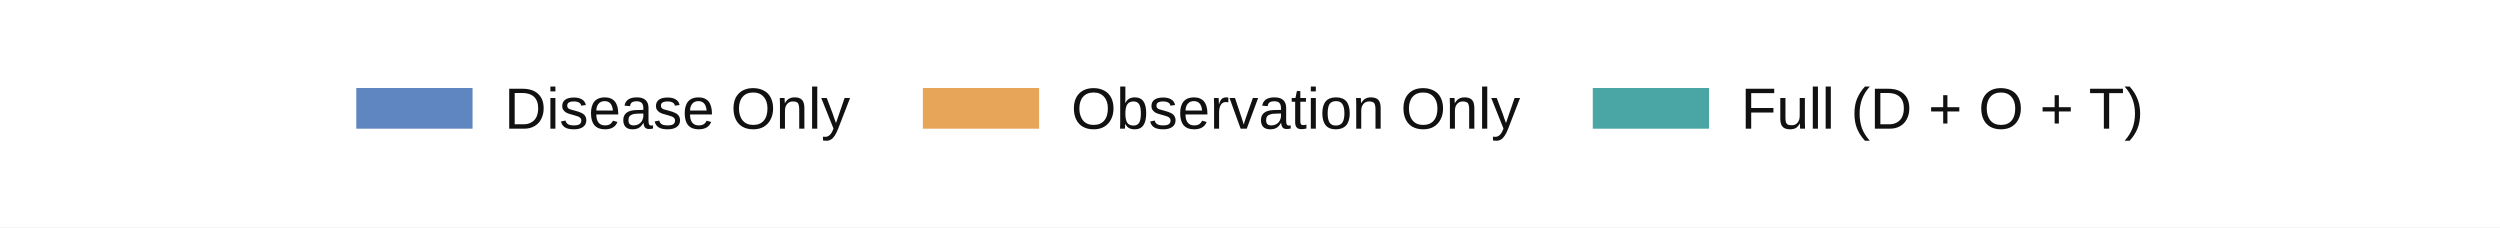
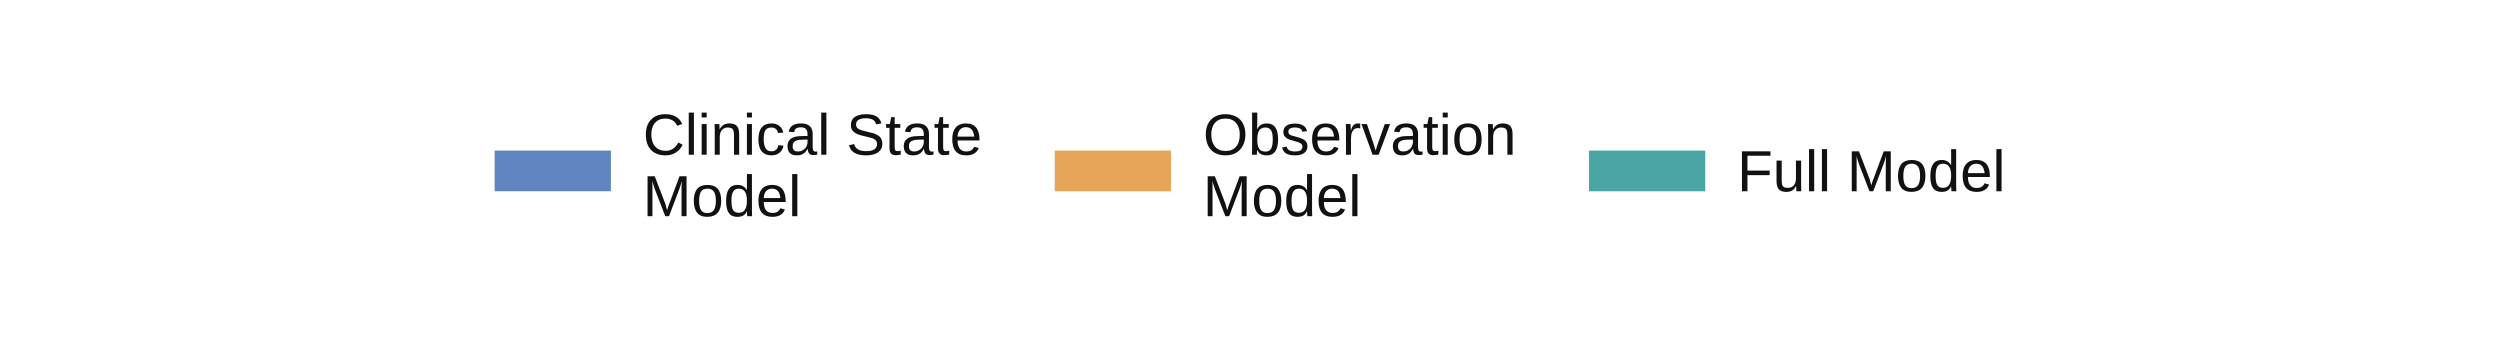
- <svg xmlns="http://www.w3.org/2000/svg" width="249.449pt" height="22.677pt" viewBox="0 0 249.449 22.677" version="1.1">
+ <svg xmlns="http://www.w3.org/2000/svg" width="249.449pt" height="34.016pt" viewBox="0 0 249.449 34.016" version="1.1">
  <defs>
    <style type="text/css">*{stroke-linejoin: round; stroke-linecap: butt}</style>
  </defs>
  <g id="figure_1">
    <g id="patch_1">
-       <path d="M 0 22.677 L 249.449 22.677 L 249.449 0 L 0 0 z " style="fill: #ffffff" />
+       <path d="M 0 34.016 L 249.449 34.016 L 249.449 0 L 0 0 z " style="fill: #ffffff" />
    </g>
    <g id="legend_1">
      <g id="patch_2">
-         <path d="M 35.551 12.841 L 47.151 12.841 L 47.151 8.781 L 35.551 8.781 z " style="fill: #5f86c1" />
+         <path d="M 49.355 19.084 L 60.955 19.084 L 60.955 15.024 L 49.355 15.024 z " style="fill: #5f86c1" />
      </g>
      <g id="text_1">
-         <text style="fill: #111111; font: 5.8px 'Arial'; text-anchor: start" x="50.341" y="12.841" transform="rotate(-0 50.34122 12.84114)">Disease Only</text>
+         <text style="fill: #111111; font: 5.8px 'Arial'" transform="translate(64.14477 15.43997)">Clinical State</text>
+         <text style="fill: #111111; font: 5.8px 'Arial'" transform="translate(64.14477 21.57456)">Model</text>
      </g>
      <g id="patch_3">
-         <path d="M 92.081 12.841 L 103.681 12.841 L 103.681 8.781 L 92.081 8.781 z " style="fill: #e7a55a" />
+         <path d="M 105.242 19.084 L 116.842 19.084 L 116.842 15.024 L 105.242 15.024 z " style="fill: #e7a55a" />
      </g>
      <g id="text_2">
-         <text style="fill: #111111; font: 5.8px 'Arial'; text-anchor: start" x="106.871" y="12.841" transform="rotate(-0 106.8713 12.84114)">Observation Only</text>
+         <text style="fill: #111111; font: 5.8px 'Arial'" transform="translate(120.0323 15.43997)">Observation</text>
+         <text style="fill: #111111; font: 5.8px 'Arial'" transform="translate(120.0323 21.57456)">Model</text>
      </g>
      <g id="patch_4">
-         <path d="M 158.927 12.841 L 170.527 12.841 L 170.527 8.781 L 158.927 8.781 z " style="fill: #4aa5a5" />
+         <path d="M 158.552 19.084 L 170.152 19.084 L 170.152 15.024 L 158.552 15.024 z " style="fill: #4aa5a5" />
      </g>
      <g id="text_3">
-         <text style="fill: #111111; font: 5.8px 'Arial'; text-anchor: start" x="173.717" y="12.841" transform="rotate(-0 173.7172 12.84114)">Full (D + O + T)</text>
+         <text style="fill: #111111; font: 5.8px 'Arial'; text-anchor: start" x="173.342" y="19.084" transform="rotate(-0 173.3416 19.08364)">Full Model</text>
      </g>
    </g>
  </g>
</svg>
